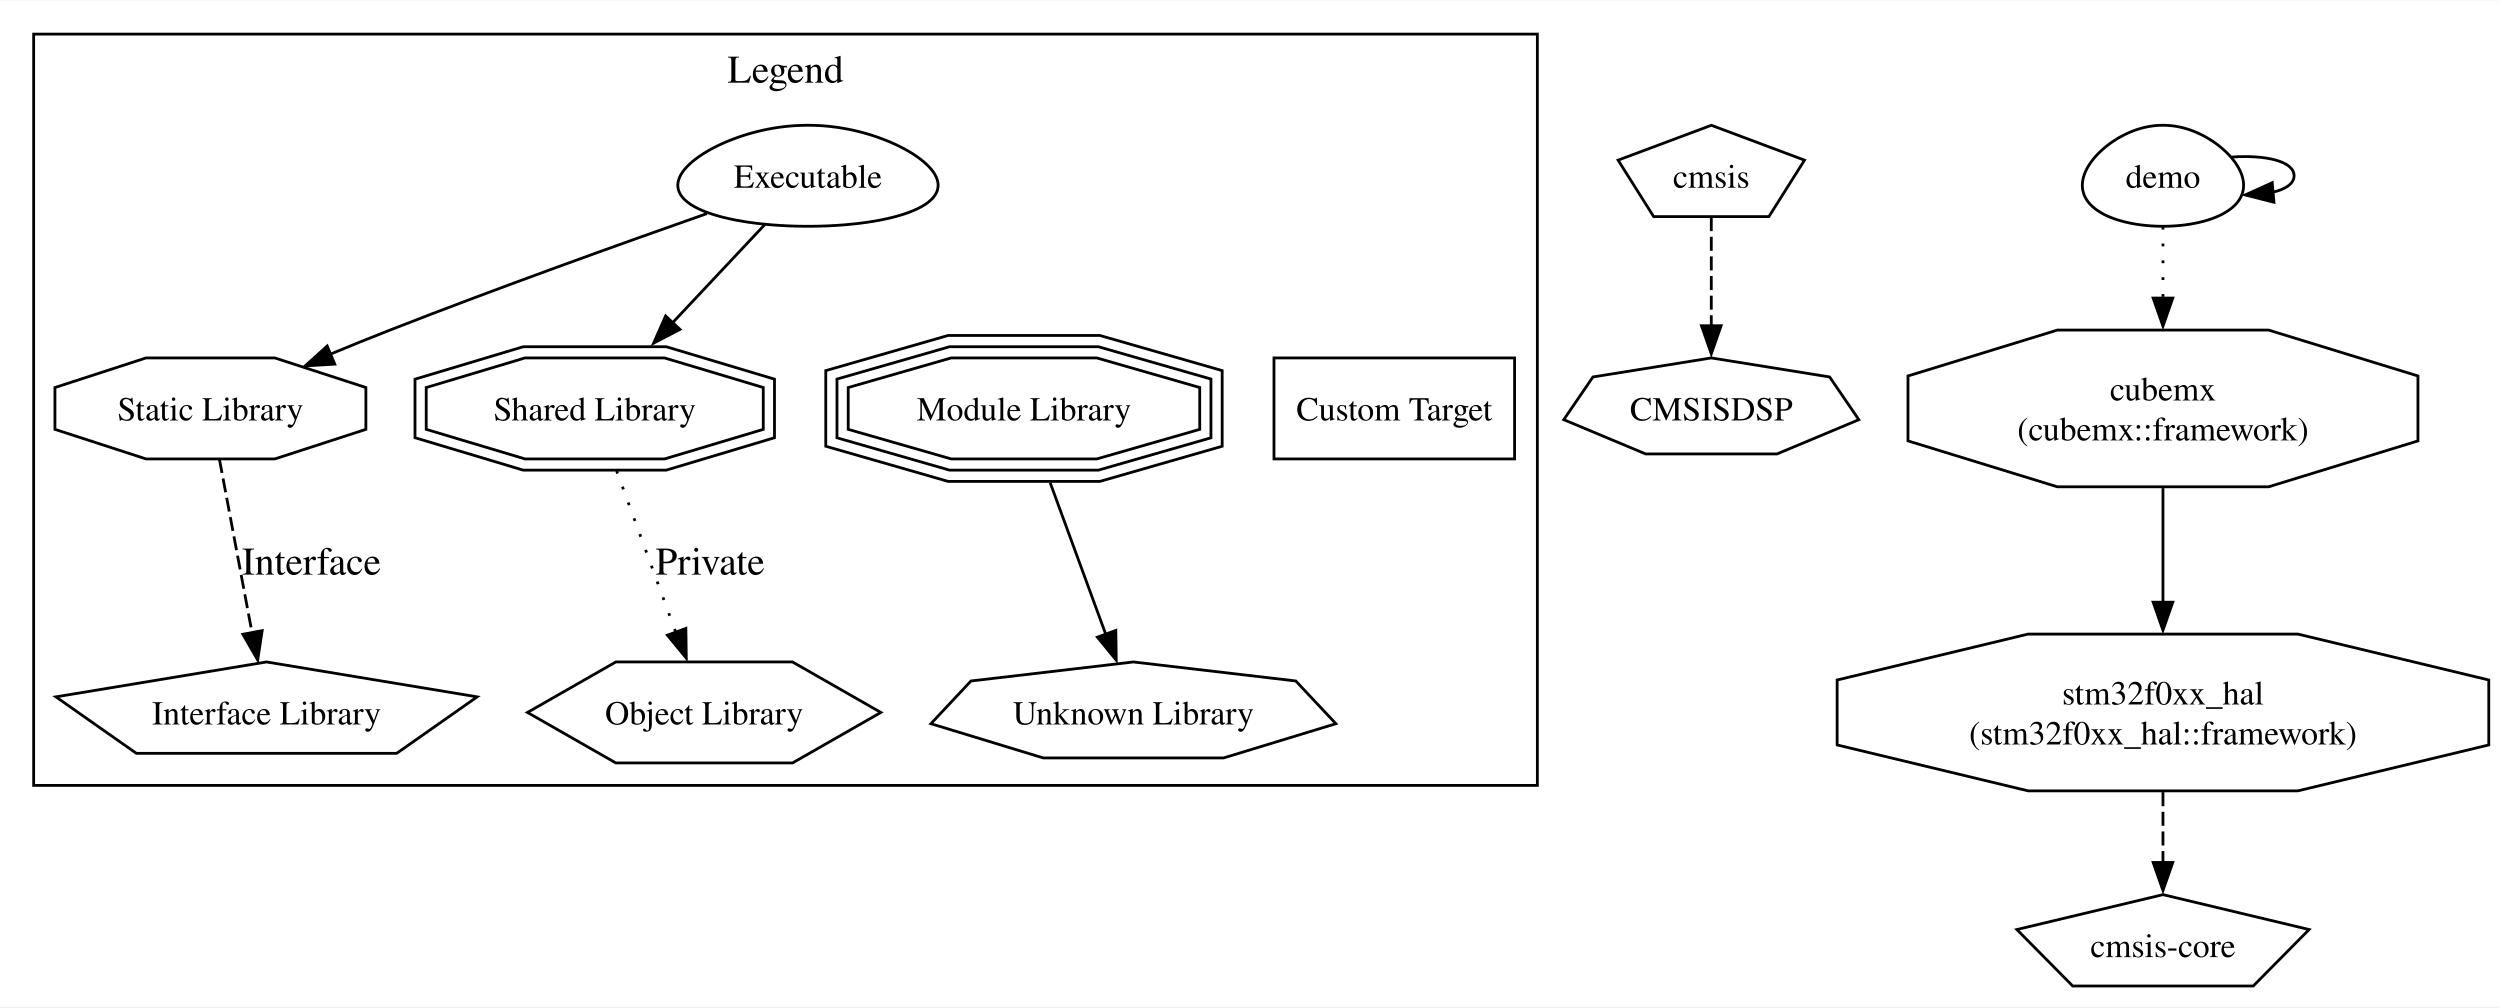
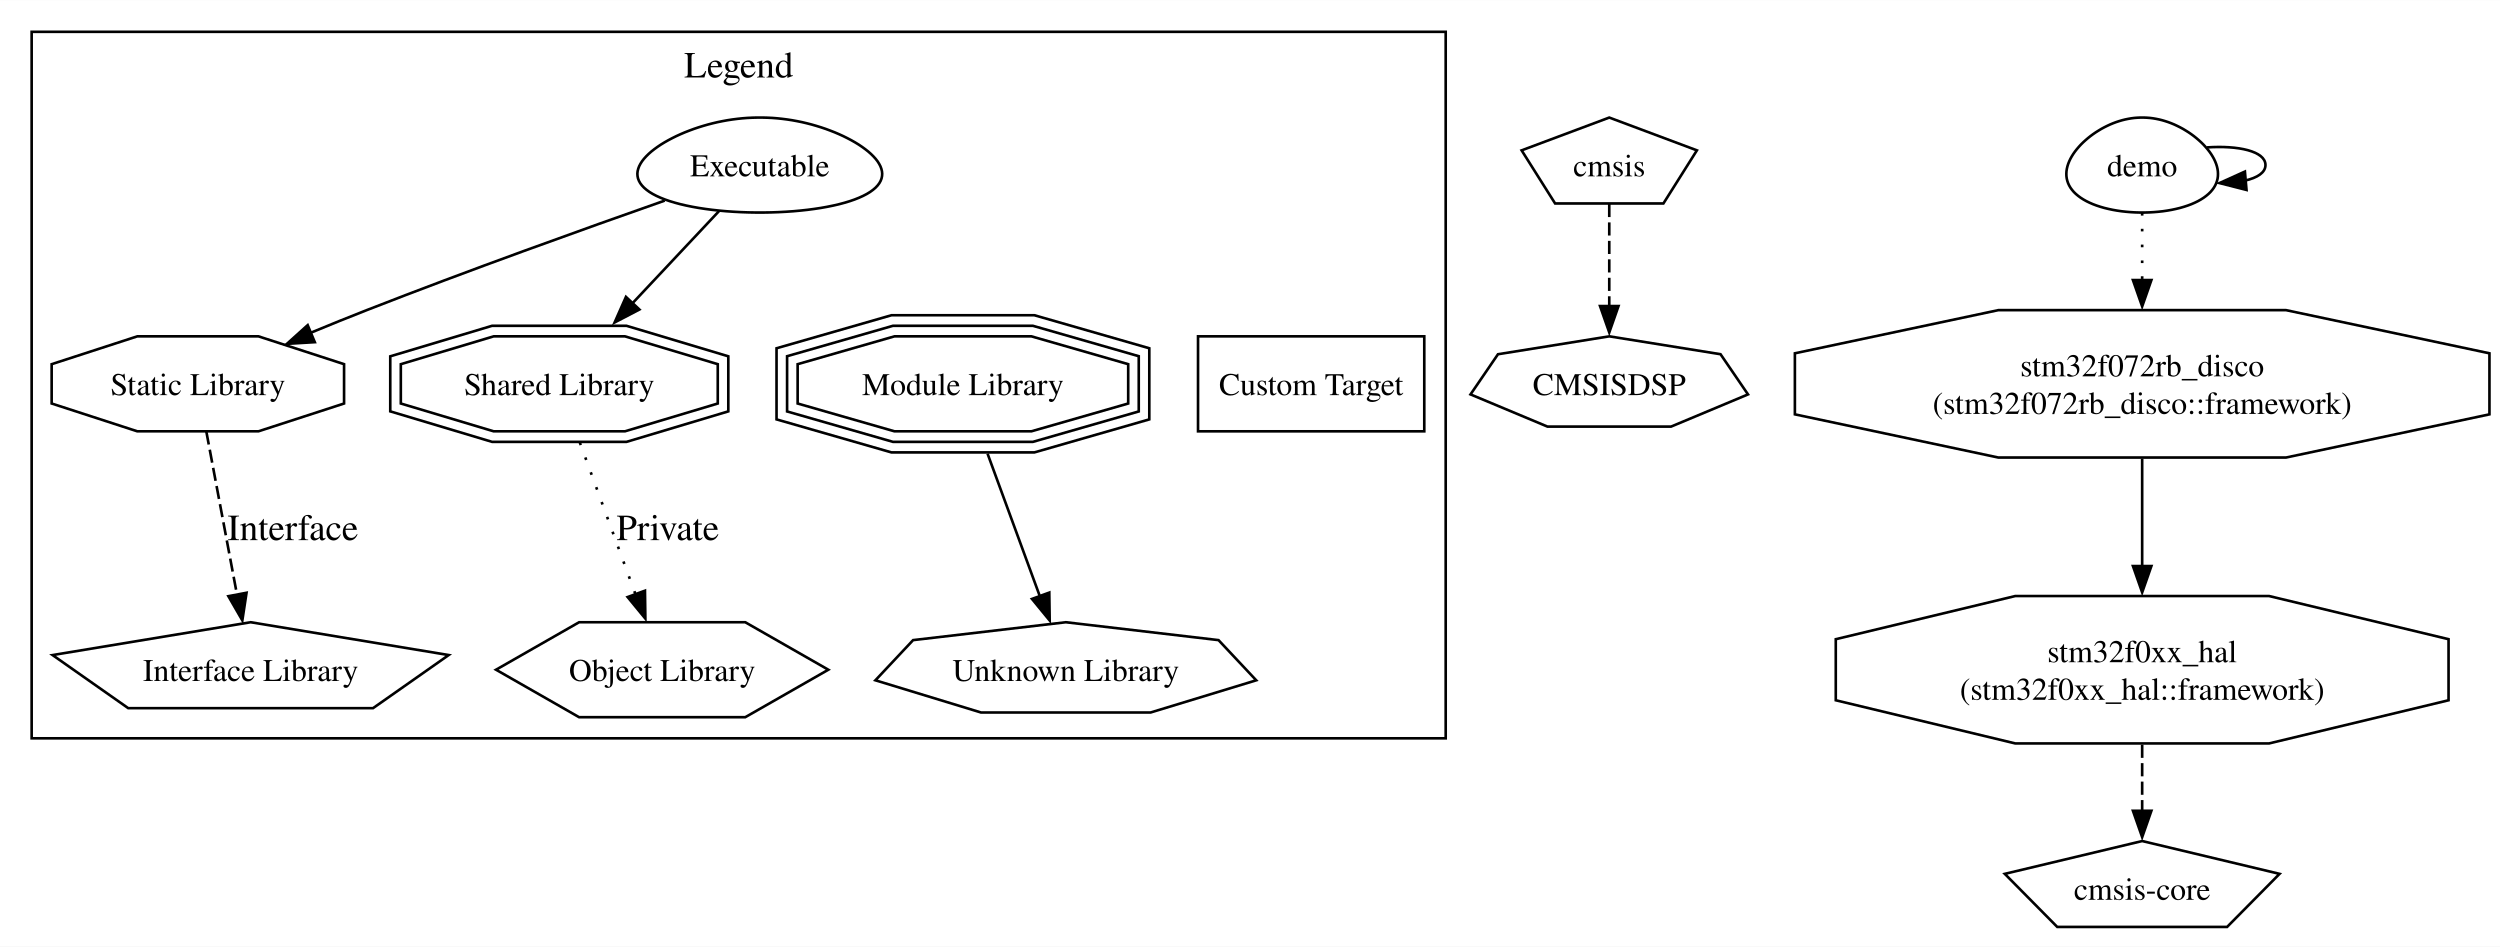
- <svg xmlns="http://www.w3.org/2000/svg" width="891pt" height="359pt" viewBox="0.00 0.00 891.14 358.74">
+ <svg xmlns="http://www.w3.org/2000/svg" width="948pt" height="359pt" viewBox="0.00 0.00 947.64 358.74">
  <g id="graph0" class="graph" transform="scale(1 1) rotate(0) translate(4 354.74)">
-     <polygon fill="white" stroke="none" points="-4,4 -4,-354.74 887.14,-354.74 887.14,4 -4,4" />
+     <polygon fill="white" stroke="none" points="-4,4 -4,-354.74 943.64,-354.74 943.64,4 -4,4" />
    <g id="clust1" class="cluster">
      <polygon fill="none" stroke="black" points="8,-74.94 8,-342.74 544,-342.74 544,-74.94 8,-74.94" />
      <text text-anchor="middle" x="276" y="-325.44" font-family="Times,serif" font-size="14.00">Legend</text>
    </g>
    <g id="node1" class="node">
      <polygon fill="none" stroke="black" points="288.29,-274.29 291.14,-274.39 293.95,-274.54 296.72,-274.73 299.44,-274.98 302.1,-275.27 304.68,-275.61 307.18,-275.99 309.59,-276.42 311.89,-276.89 314.09,-277.4 316.17,-277.96 318.12,-278.55 319.94,-279.18 321.62,-279.85 323.17,-280.55 324.57,-281.28 325.82,-282.04 326.92,-282.84 327.87,-283.65 328.66,-284.49 329.31,-285.35 329.8,-286.23 330.15,-287.13 330.34,-288.04 330.4,-288.96 330.31,-289.89 330.08,-290.83 329.73,-291.77 329.24,-292.71 328.64,-293.66 327.92,-294.59 327.08,-295.52 326.14,-296.45 325.11,-297.36 323.98,-298.25 322.77,-299.13 321.48,-300 320.11,-300.84 318.68,-301.65 317.18,-302.44 315.63,-303.21 314.03,-303.94 312.39,-304.64 310.7,-305.3 308.98,-305.94 307.23,-306.53 305.46,-307.08 303.65,-307.6 301.83,-308.07 300,-308.5 298.14,-308.88 296.28,-309.22 294.4,-309.51 292.52,-309.75 290.63,-309.95 288.74,-310.1 286.85,-310.19 284.95,-310.24 283.05,-310.24 281.15,-310.19 279.26,-310.1 277.37,-309.95 275.48,-309.75 273.6,-309.51 271.72,-309.22 269.86,-308.88 268,-308.5 266.17,-308.07 264.35,-307.6 262.54,-307.08 260.77,-306.53 259.02,-305.94 257.3,-305.3 255.61,-304.64 253.97,-303.94 252.37,-303.21 250.82,-302.44 249.32,-301.65 247.89,-300.84 246.52,-300 245.23,-299.13 244.02,-298.25 242.89,-297.36 241.86,-296.45 240.92,-295.52 240.08,-294.59 239.36,-293.66 238.76,-292.71 238.27,-291.77 237.92,-290.83 237.69,-289.89 237.6,-288.96 237.66,-288.04 237.85,-287.13 238.2,-286.23 238.69,-285.35 239.34,-284.49 240.13,-283.65 241.08,-282.84 242.18,-282.04 243.43,-281.28 244.83,-280.55 246.38,-279.85 248.06,-279.18 249.88,-278.55 251.83,-277.96 253.91,-277.4 256.11,-276.89 258.41,-276.42 260.82,-275.99 263.32,-275.61 265.9,-275.27 268.56,-274.98 271.28,-274.73 274.05,-274.54 276.86,-274.39 279.71,-274.29 282.57,-274.24 285.43,-274.24 288.29,-274.29" />
      <text text-anchor="middle" x="284" y="-287.97" font-family="Times,serif" font-size="12.00">Executable</text>
    </g>
    <g id="node2" class="node">
      <polygon fill="none" stroke="black" points="126.42,-201.85 126.42,-216.76 93.96,-227.31 48.04,-227.31 15.58,-216.76 15.58,-201.85 48.04,-191.31 93.96,-191.31 126.42,-201.85" />
      <text text-anchor="middle" x="71" y="-205.03" font-family="Times,serif" font-size="12.00">Static Library</text>
    </g>
    <g id="edge1" class="edge">
      <path fill="none" stroke="black" d="M247.98,-278.77C217.69,-268.13 173.31,-252.23 135,-237.24 128.14,-234.56 120.9,-231.62 113.86,-228.7" />
      <polygon fill="black" stroke="black" points="115.33,-225.1 104.76,-224.47 112.63,-231.56 115.33,-225.1" />
    </g>
    <g id="node3" class="node">
      <polygon fill="none" stroke="black" points="268.07,-201.85 268.07,-216.76 232.88,-227.31 183.12,-227.31 147.93,-216.76 147.93,-201.85 183.12,-191.31 232.88,-191.31 268.07,-201.85" />
      <polygon fill="none" stroke="black" points="272.07,-198.87 272.07,-219.74 233.47,-231.31 182.53,-231.31 143.93,-219.74 143.93,-198.87 182.53,-187.31 233.47,-187.31 272.07,-198.87" />
      <text text-anchor="middle" x="208" y="-205.03" font-family="Times,serif" font-size="12.00">Shared Library</text>
    </g>
    <g id="edge2" class="edge">
      <path fill="none" stroke="black" d="M268.62,-274.86C259.11,-264.73 246.61,-251.43 235.45,-239.54" />
      <polygon fill="black" stroke="black" points="238.37,-237.48 228.98,-232.58 233.27,-242.27 238.37,-237.48" />
    </g>
    <g id="node4" class="node">
      <polygon fill="none" stroke="black" points="423.65,-201.85 423.65,-216.76 386.95,-227.31 335.05,-227.31 298.35,-216.76 298.35,-201.85 335.05,-191.31 386.95,-191.31 423.65,-201.85" />
      <polygon fill="none" stroke="black" points="427.65,-198.84 427.65,-219.78 387.51,-231.31 334.49,-231.31 294.35,-219.78 294.35,-198.84 334.49,-187.31 387.51,-187.31 427.65,-198.84" />
      <polygon fill="none" stroke="black" points="431.65,-195.83 431.65,-222.79 388.08,-235.31 333.92,-235.31 290.35,-222.79 290.35,-195.83 333.92,-183.31 388.08,-183.31 431.65,-195.83" />
      <text text-anchor="middle" x="361" y="-205.03" font-family="Times,serif" font-size="12.00">Module Library</text>
    </g>
    <g id="node8" class="node">
      <polygon fill="none" stroke="black" points="535.88,-227.31 450.12,-227.31 450.12,-191.31 535.88,-191.31 535.88,-227.31" />
      <text text-anchor="middle" x="493" y="-205.03" font-family="Times,serif" font-size="12.00">Custom Target</text>
    </g>
    <g id="node5" class="node">
      <polygon fill="none" stroke="black" points="166.08,-106.5 91,-118.94 15.92,-106.5 44.6,-86.37 137.4,-86.37 166.08,-106.5" />
      <text text-anchor="middle" x="91" y="-96.66" font-family="Times,serif" font-size="12.00">Interface Library</text>
    </g>
    <g id="edge4" class="edge">
      <path fill="none" stroke="black" stroke-dasharray="5,2" d="M74.21,-191.22C77.35,-174.53 82.18,-148.85 85.85,-129.31" />
      <polygon fill="black" stroke="black" points="89.45,-130.11 87.86,-119.63 82.57,-128.81 89.45,-130.11" />
      <text text-anchor="middle" x="107" y="-150.07" font-family="Times,serif" font-size="14.00">Interface</text>
    </g>
    <g id="node6" class="node">
      <polygon fill="none" stroke="black" points="309.98,-100.94 278.49,-118.94 215.51,-118.94 184.02,-100.94 215.51,-82.94 278.49,-82.94 309.98,-100.94" />
      <text text-anchor="middle" x="247" y="-96.66" font-family="Times,serif" font-size="12.00">Object Library</text>
    </g>
    <g id="edge5" class="edge">
      <path fill="none" stroke="black" stroke-dasharray="1,5" d="M215.8,-187.04C221.86,-170.49 230.33,-147.41 236.91,-129.45" />
      <polygon fill="black" stroke="black" points="240.48,-130.9 240.63,-120.3 233.9,-128.49 240.48,-130.9" />
      <text text-anchor="middle" x="249.12" y="-150.07" font-family="Times,serif" font-size="14.00">Private</text>
    </g>
    <g id="node7" class="node">
      <polygon fill="none" stroke="black" points="472.18,-96.93 457.89,-112.16 400,-118.94 342.11,-112.16 327.82,-96.93 367.88,-84.72 432.12,-84.72 472.18,-96.93" />
      <text text-anchor="middle" x="400" y="-96.66" font-family="Times,serif" font-size="12.00">Unknown Library</text>
    </g>
    <g id="edge6" class="edge">
      <path fill="none" stroke="black" d="M370.34,-182.83C376.33,-166.49 384.09,-145.32 390.18,-128.73" />
      <polygon fill="black" stroke="black" points="393.74,-130.18 393.89,-119.59 387.17,-127.78 393.74,-130.18" />
    </g>
    <g id="node9" class="node">
      <polygon fill="none" stroke="black" points="639.22,-297.81 606,-310.24 572.78,-297.81 585.47,-277.68 626.53,-277.68 639.22,-297.81" />
      <text text-anchor="middle" x="606" y="-287.97" font-family="Times,serif" font-size="12.00">cmsis</text>
    </g>
    <g id="node10" class="node">
      <polygon fill="none" stroke="black" points="658.59,-205.3 648.18,-220.53 606,-227.31 563.82,-220.53 553.41,-205.3 582.59,-193.09 629.41,-193.09 658.59,-205.3" />
      <text text-anchor="middle" x="606" y="-205.03" font-family="Times,serif" font-size="12.00">CMSISDSP</text>
    </g>
    <g id="edge8" class="edge">
      <path fill="none" stroke="black" stroke-dasharray="5,2" d="M606,-277.51C606,-266.91 606,-251.87 606,-238.71" />
      <polygon fill="black" stroke="black" points="609.5,-238.78 606,-228.78 602.5,-238.78 609.5,-238.78" />
    </g>
    <g id="node11" class="node">
-       <polygon fill="none" stroke="black" points="819.08,-23.56 767,-36 714.92,-23.56 734.81,-3.44 799.19,-3.44 819.08,-23.56" />
-       <text text-anchor="middle" x="767" y="-13.72" font-family="Times,serif" font-size="12.00">cmsis-core</text>
+       <polygon fill="none" stroke="black" points="860.08,-23.56 808,-36 755.92,-23.56 775.81,-3.44 840.19,-3.44 860.08,-23.56" />
+       <text text-anchor="middle" x="808" y="-13.72" font-family="Times,serif" font-size="12.00">cmsis-core</text>
    </g>
    <g id="node12" class="node">
-       <polygon fill="none" stroke="black" points="857.89,-197.74 857.89,-220.88 804.65,-237.24 729.35,-237.24 676.11,-220.88 676.11,-197.74 729.35,-181.37 804.65,-181.37 857.89,-197.74" />
-       <text text-anchor="middle" x="767" y="-212.16" font-family="Times,serif" font-size="12.00">cubemx</text>
-       <text text-anchor="middle" x="767" y="-197.91" font-family="Times,serif" font-size="12.00">(cubemx::framework)</text>
+       <polygon fill="none" stroke="black" points="810.66,-274.29 812.42,-274.39 814.16,-274.54 815.88,-274.73 817.57,-274.98 819.21,-275.27 820.81,-275.61 822.36,-275.99 823.85,-276.42 825.28,-276.89 826.64,-277.4 827.93,-277.96 829.14,-278.55 830.26,-279.18 831.31,-279.85 832.26,-280.55 833.13,-281.28 833.91,-282.04 834.59,-282.84 835.18,-283.65 835.67,-284.49 836.07,-285.35 836.37,-286.23 836.59,-287.13 836.71,-288.04 836.74,-288.96 836.69,-289.89 836.55,-290.83 836.33,-291.77 836.03,-292.71 835.65,-293.66 835.21,-294.59 834.69,-295.52 834.11,-296.45 833.47,-297.36 832.77,-298.25 832.02,-299.13 831.22,-300 830.37,-300.84 829.48,-301.65 828.56,-302.44 827.6,-303.21 826.61,-303.94 825.59,-304.64 824.54,-305.3 823.48,-305.94 822.39,-306.53 821.29,-307.08 820.18,-307.6 819.05,-308.07 817.91,-308.5 816.76,-308.88 815.61,-309.22 814.45,-309.51 813.28,-309.75 812.11,-309.95 810.94,-310.1 809.76,-310.19 808.59,-310.24 807.41,-310.24 806.24,-310.19 805.06,-310.1 803.89,-309.95 802.72,-309.75 801.55,-309.51 800.39,-309.22 799.24,-308.88 798.09,-308.5 796.95,-308.07 795.82,-307.6 794.71,-307.08 793.61,-306.53 792.52,-305.94 791.46,-305.3 790.41,-304.64 789.39,-303.94 788.4,-303.21 787.44,-302.44 786.52,-301.65 785.63,-300.84 784.78,-300 783.98,-299.13 783.23,-298.25 782.53,-297.36 781.89,-296.45 781.31,-295.52 780.79,-294.59 780.35,-293.66 779.97,-292.71 779.67,-291.77 779.45,-290.83 779.31,-289.89 779.26,-288.96 779.29,-288.04 779.41,-287.13 779.63,-286.23 779.93,-285.35 780.33,-284.49 780.82,-283.65 781.41,-282.84 782.09,-282.04 782.87,-281.28 783.74,-280.55 784.69,-279.85 785.74,-279.18 786.86,-278.55 788.07,-277.96 789.36,-277.4 790.72,-276.89 792.15,-276.42 793.64,-275.99 795.19,-275.61 796.79,-275.27 798.43,-274.98 800.12,-274.73 801.84,-274.54 803.58,-274.39 805.34,-274.29 807.11,-274.24 808.89,-274.24 810.66,-274.29" />
+       <text text-anchor="middle" x="808" y="-287.97" font-family="Times,serif" font-size="12.00">demo</text>
+     </g>
+     <g id="edge9" class="edge">
+       <path fill="none" stroke="black" d="M832.53,-298.92C844.33,-299.74 854.74,-297.52 854.74,-292.24 854.74,-289.38 851.67,-287.41 846.96,-286.34" />
+       <polygon fill="black" stroke="black" points="847.56,-282.8 837.3,-285.41 846.95,-289.77 847.56,-282.8" />
    </g>
    <g id="node13" class="node">
-       <polygon fill="none" stroke="black" points="883.14,-89.36 883.14,-112.51 815.11,-128.87 718.89,-128.87 650.86,-112.51 650.86,-89.36 718.89,-73 815.11,-73 883.14,-89.36" />
-       <text text-anchor="middle" x="767" y="-103.79" font-family="Times,serif" font-size="12.00">stm32f0xx_hal</text>
-       <text text-anchor="middle" x="767" y="-89.54" font-family="Times,serif" font-size="12.00">(stm32f0xx_hal::framework)</text>
+       <polygon fill="none" stroke="black" points="939.64,-197.74 939.64,-220.88 862.53,-237.24 753.47,-237.24 676.36,-220.88 676.36,-197.74 753.47,-181.37 862.53,-181.37 939.64,-197.74" />
+       <text text-anchor="middle" x="808" y="-212.16" font-family="Times,serif" font-size="12.00">stm32f072rb_disco</text>
+       <text text-anchor="middle" x="808" y="-197.91" font-family="Times,serif" font-size="12.00">(stm32f072rb_disco::framework)</text>
+     </g>
+     <g id="edge12" class="edge">
+       <path fill="none" stroke="black" stroke-dasharray="1,5" d="M808,-274.08C808,-266.56 808,-257.41 808,-248.41" />
+       <polygon fill="black" stroke="black" points="811.5,-248.64 808,-238.64 804.5,-248.64 811.5,-248.64" />
+     </g>
+     <g id="node14" class="node">
+       <polygon fill="none" stroke="black" points="924.14,-89.36 924.14,-112.51 856.11,-128.87 759.89,-128.87 691.86,-112.51 691.86,-89.36 759.89,-73 856.11,-73 924.14,-89.36" />
+       <text text-anchor="middle" x="808" y="-103.79" font-family="Times,serif" font-size="12.00">stm32f0xx_hal</text>
+       <text text-anchor="middle" x="808" y="-89.54" font-family="Times,serif" font-size="12.00">(stm32f0xx_hal::framework)</text>
+     </g>
+     <g id="edge11" class="edge">
+       <path fill="none" stroke="black" d="M808,-180.91C808,-168.51 808,-153.63 808,-140.15" />
+       <polygon fill="black" stroke="black" points="811.5,-140.24 808,-130.24 804.5,-140.24 811.5,-140.24" />
    </g>
    <g id="edge10" class="edge">
-       <path fill="none" stroke="black" d="M767,-180.91C767,-168.51 767,-153.63 767,-140.15" />
-       <polygon fill="black" stroke="black" points="770.5,-140.24 767,-130.24 763.5,-140.24 770.5,-140.24" />
-     </g>
-     <g id="edge9" class="edge">
-       <path fill="none" stroke="black" stroke-dasharray="5,2" d="M767,-72.53C767,-64.43 767,-55.54 767,-47.38" />
-       <polygon fill="black" stroke="black" points="770.5,-47.47 767,-37.47 763.5,-47.47 770.5,-47.47" />
-     </g>
-     <g id="node14" class="node">
-       <polygon fill="none" stroke="black" points="769.66,-274.29 771.42,-274.39 773.16,-274.54 774.88,-274.73 776.57,-274.98 778.21,-275.27 779.81,-275.61 781.36,-275.99 782.85,-276.42 784.28,-276.89 785.64,-277.4 786.93,-277.96 788.14,-278.55 789.26,-279.18 790.31,-279.85 791.26,-280.55 792.13,-281.28 792.91,-282.04 793.59,-282.84 794.18,-283.65 794.67,-284.49 795.07,-285.35 795.37,-286.23 795.59,-287.13 795.71,-288.04 795.74,-288.96 795.69,-289.89 795.55,-290.83 795.33,-291.77 795.03,-292.71 794.65,-293.66 794.21,-294.59 793.69,-295.52 793.11,-296.45 792.47,-297.36 791.77,-298.25 791.02,-299.13 790.22,-300 789.37,-300.84 788.48,-301.65 787.56,-302.44 786.6,-303.21 785.61,-303.94 784.59,-304.64 783.54,-305.3 782.48,-305.94 781.39,-306.53 780.29,-307.08 779.18,-307.6 778.05,-308.07 776.91,-308.5 775.76,-308.88 774.61,-309.22 773.45,-309.51 772.28,-309.75 771.11,-309.95 769.94,-310.1 768.76,-310.19 767.59,-310.24 766.41,-310.24 765.24,-310.19 764.06,-310.1 762.89,-309.95 761.72,-309.75 760.55,-309.51 759.39,-309.22 758.24,-308.88 757.09,-308.5 755.95,-308.07 754.82,-307.6 753.71,-307.08 752.61,-306.53 751.52,-305.94 750.46,-305.3 749.41,-304.64 748.39,-303.94 747.4,-303.21 746.44,-302.44 745.52,-301.65 744.63,-300.84 743.78,-300 742.98,-299.13 742.23,-298.25 741.53,-297.36 740.89,-296.45 740.31,-295.52 739.79,-294.59 739.35,-293.66 738.97,-292.71 738.67,-291.77 738.45,-290.83 738.31,-289.89 738.26,-288.96 738.29,-288.04 738.41,-287.13 738.63,-286.23 738.93,-285.35 739.33,-284.49 739.82,-283.65 740.41,-282.84 741.09,-282.04 741.87,-281.28 742.74,-280.55 743.69,-279.85 744.74,-279.18 745.86,-278.55 747.07,-277.96 748.36,-277.4 749.72,-276.89 751.15,-276.42 752.64,-275.99 754.19,-275.61 755.79,-275.27 757.43,-274.98 759.12,-274.73 760.84,-274.54 762.58,-274.39 764.34,-274.29 766.11,-274.24 767.89,-274.24 769.66,-274.29" />
-       <text text-anchor="middle" x="767" y="-287.97" font-family="Times,serif" font-size="12.00">demo</text>
-     </g>
-     <g id="edge11" class="edge">
-       <path fill="none" stroke="black" stroke-dasharray="1,5" d="M767,-274.08C767,-266.56 767,-257.41 767,-248.41" />
-       <polygon fill="black" stroke="black" points="770.5,-248.64 767,-238.64 763.5,-248.64 770.5,-248.64" />
-     </g>
-     <g id="edge12" class="edge">
-       <path fill="none" stroke="black" d="M791.53,-298.92C803.33,-299.74 813.74,-297.52 813.74,-292.24 813.74,-289.38 810.67,-287.41 805.96,-286.34" />
-       <polygon fill="black" stroke="black" points="806.56,-282.8 796.3,-285.41 805.95,-289.77 806.56,-282.8" />
+       <path fill="none" stroke="black" stroke-dasharray="5,2" d="M808,-72.53C808,-64.43 808,-55.54 808,-47.38" />
+       <polygon fill="black" stroke="black" points="811.5,-47.47 808,-37.47 804.5,-47.47 811.5,-47.47" />
    </g>
  </g>
</svg>
